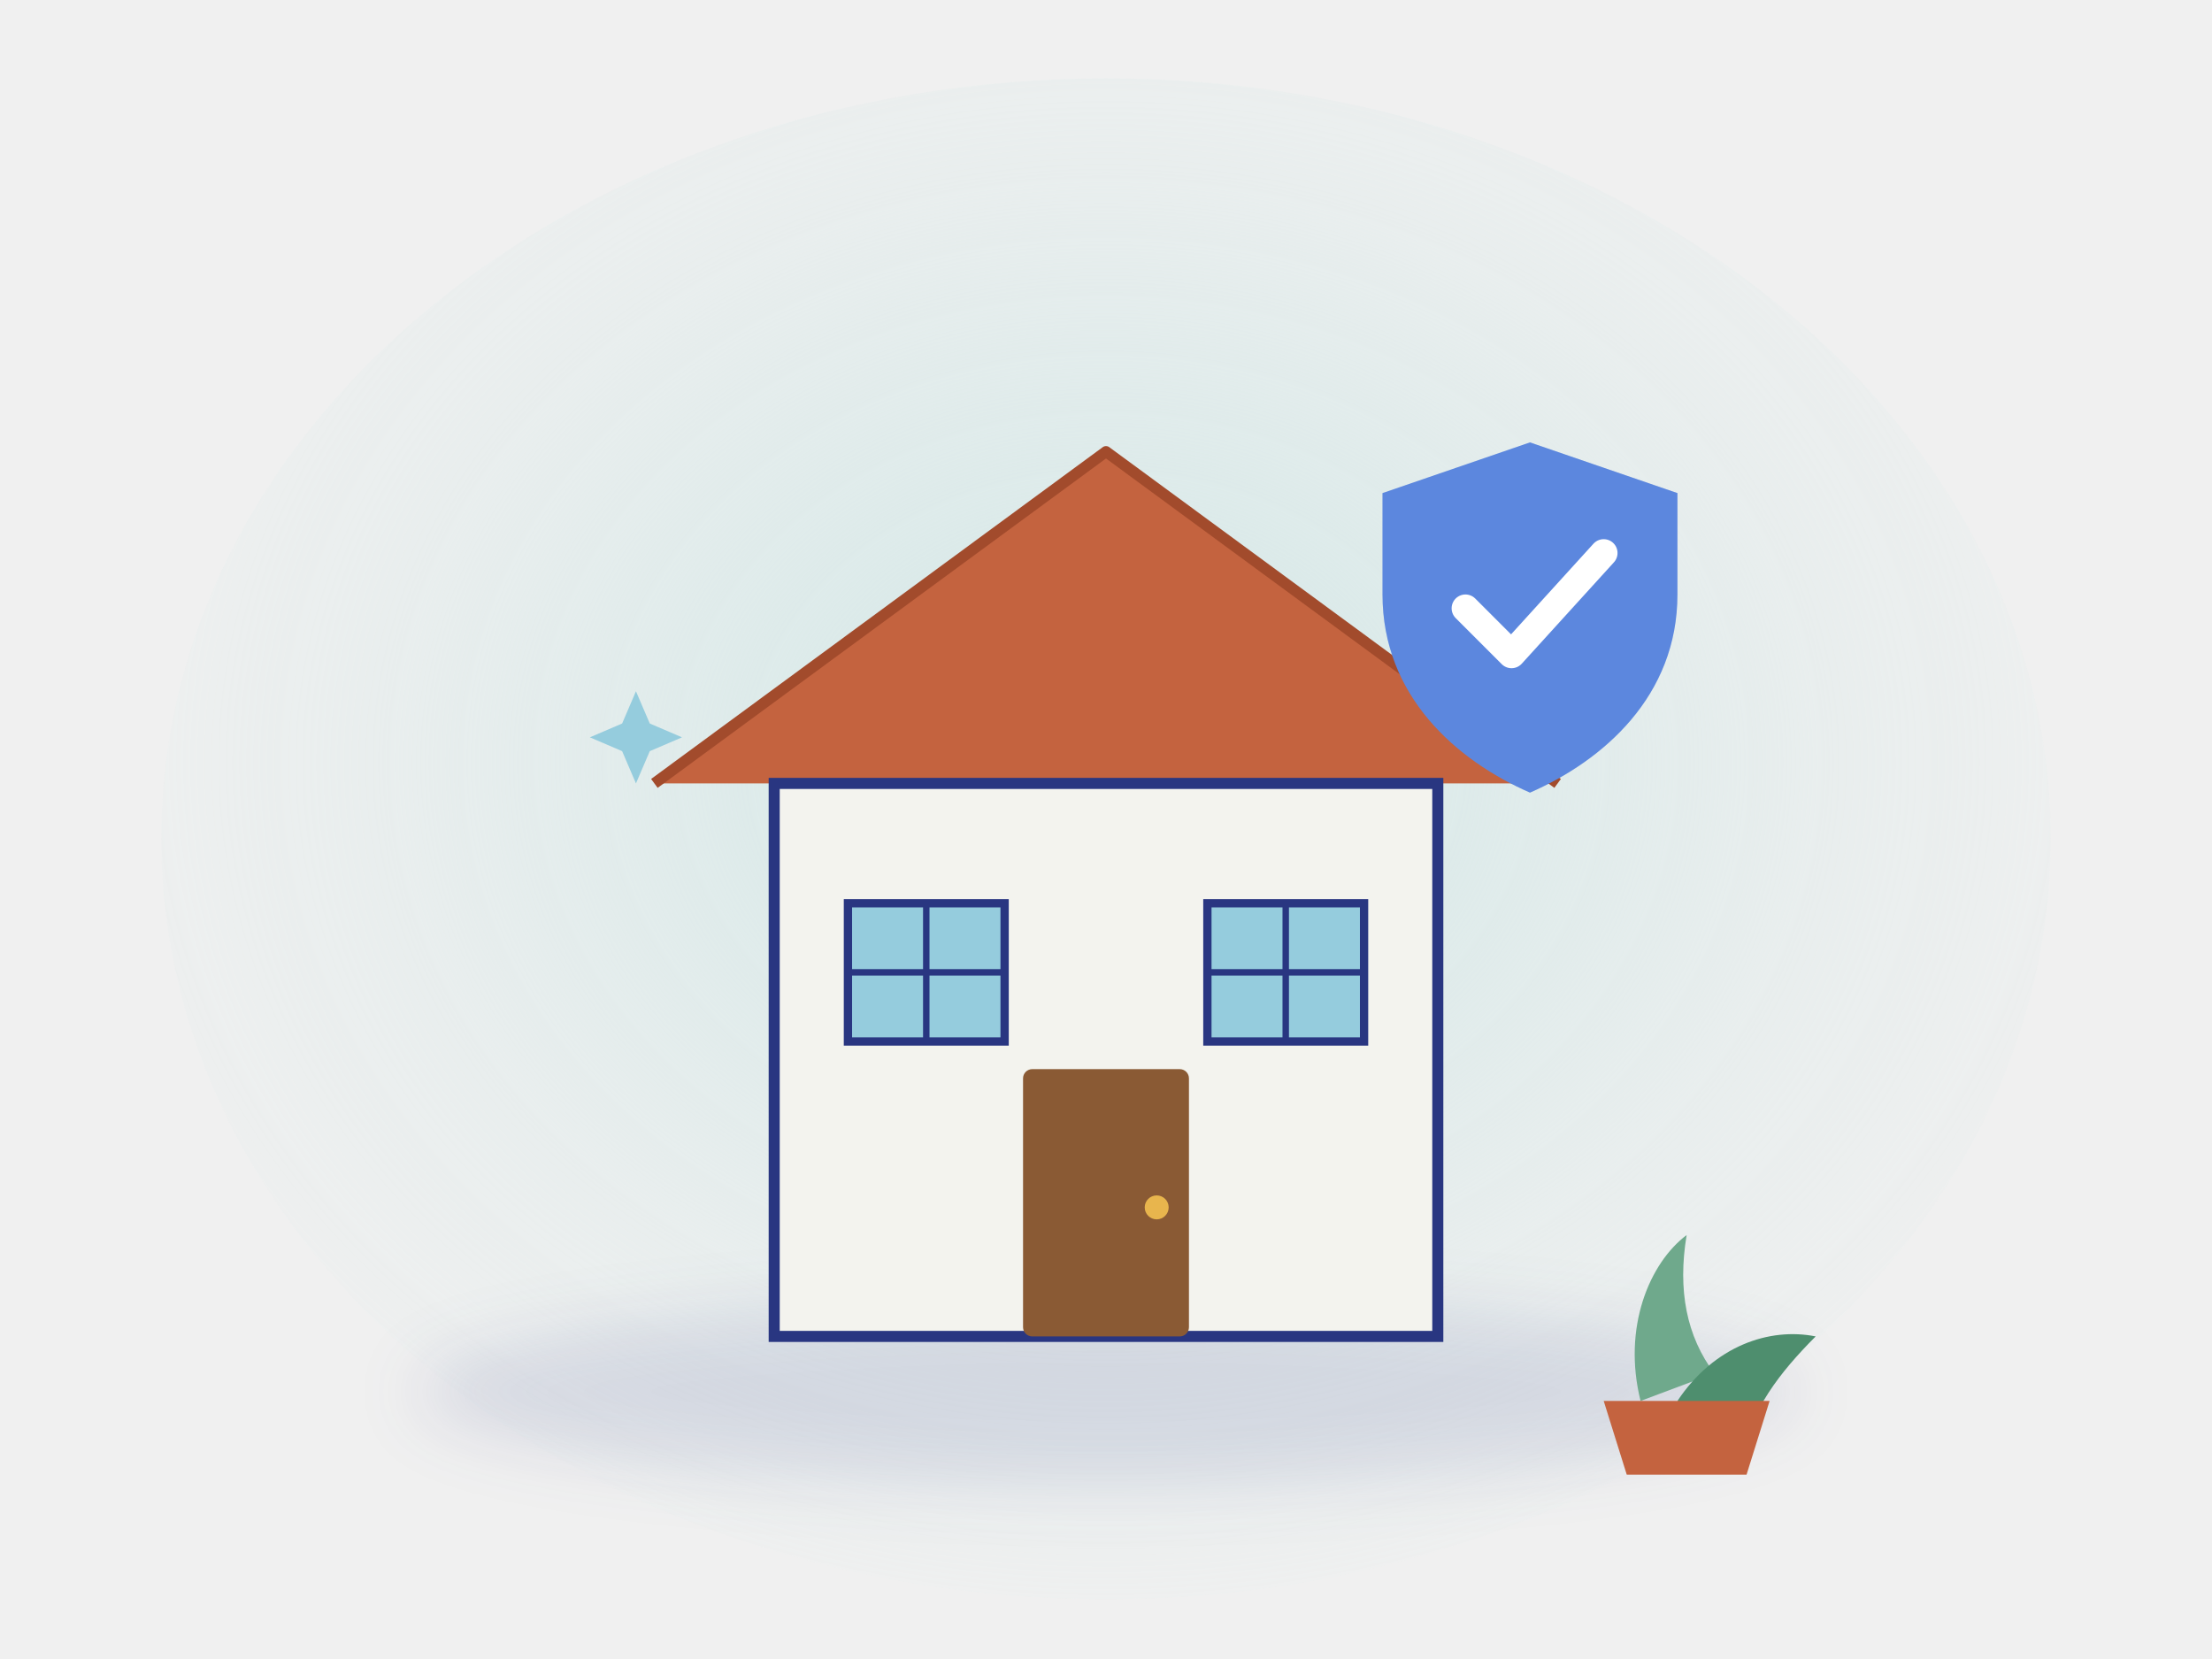
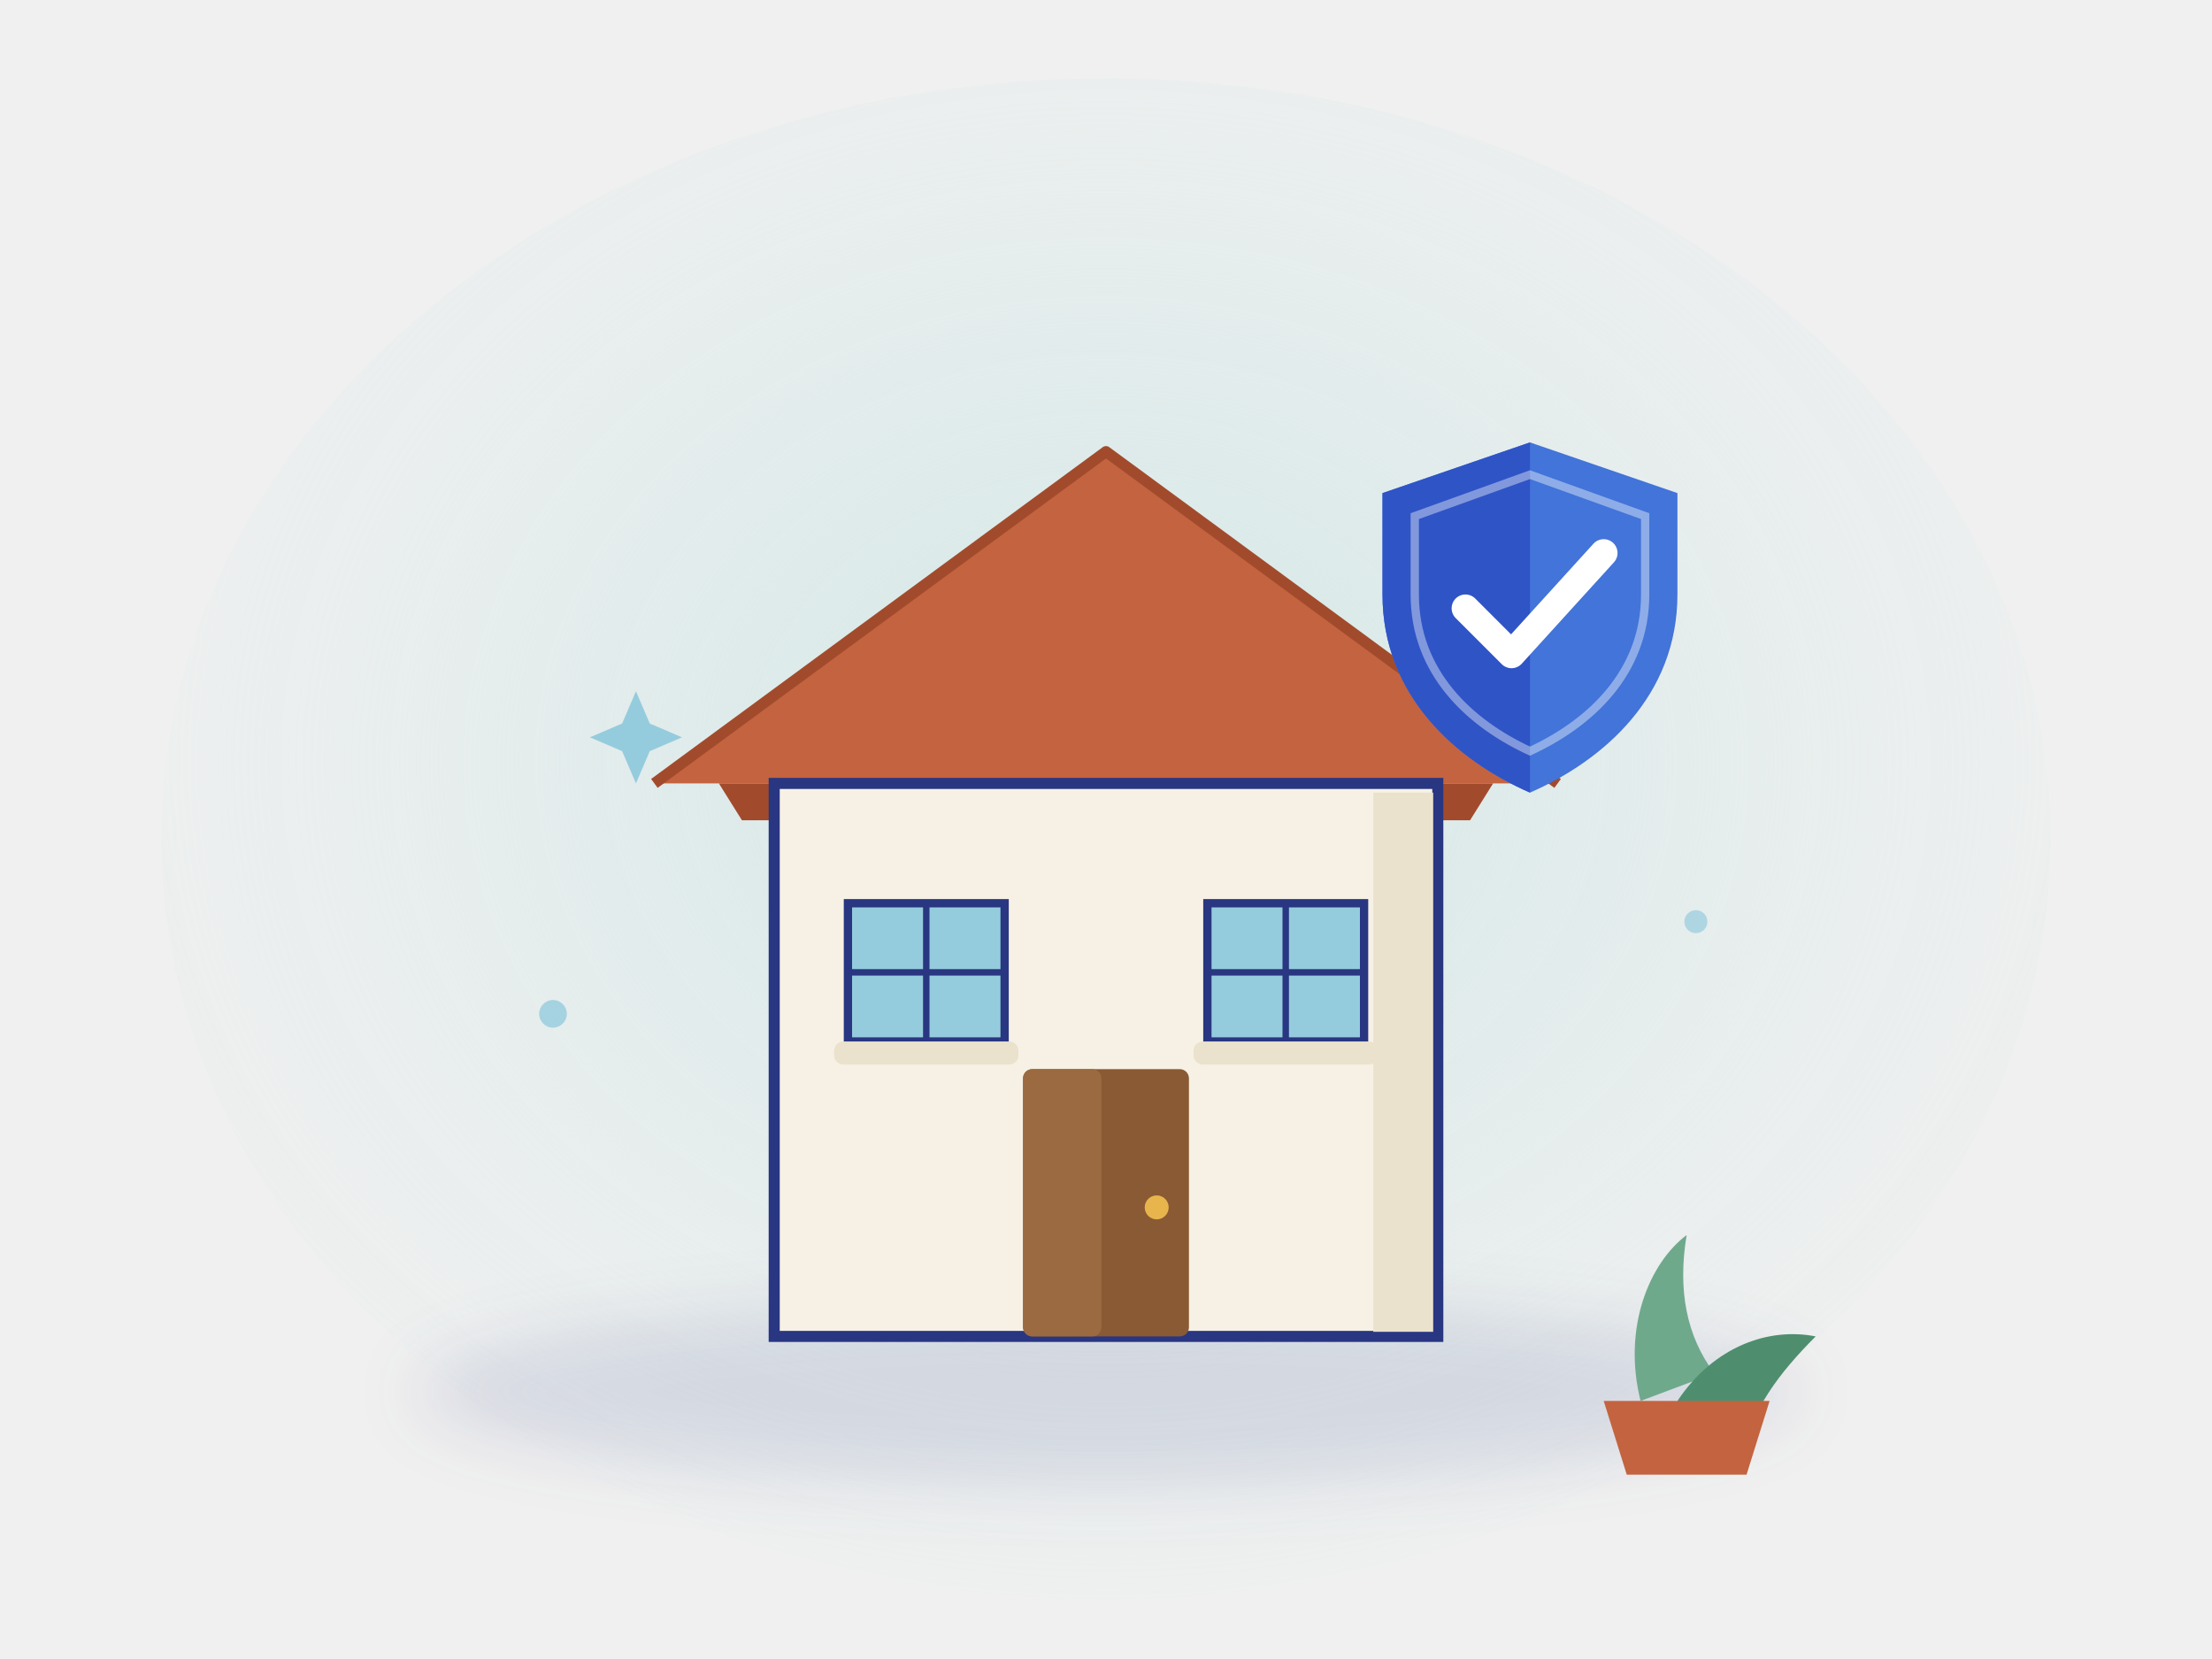
<svg xmlns="http://www.w3.org/2000/svg" viewBox="0 0 480 360" fill="none">
  <defs>
    <radialGradient id="jrvGlow" cx="0.5" cy="0.45" r="0.6">
      <stop offset="0" stop-color="#D0E7E6" stop-opacity="0.9" />
      <stop offset="0.65" stop-color="#D0E7E6" stop-opacity="0.22" />
      <stop offset="1" stop-color="#D0E7E6" stop-opacity="0" />
    </radialGradient>
    <filter id="jrvSoft" x="-40%" y="-40%" width="180%" height="180%">
      <feGaussianBlur stdDeviation="7" />
    </filter>
  </defs>
  <ellipse cx="240" cy="182" rx="205" ry="165" fill="url(#jrvGlow)" />
  <ellipse cx="240" cy="302" rx="150" ry="20" fill="#293681" opacity="0.12" filter="url(#jrvSoft)" />
  <g transform="translate(150 92)">
    <path d="M-8 78L90 6l98 72z" fill="#C4633F" />
    <path d="M-8 78L90 6l98 72" stroke="#A24B2C" stroke-width="2.4" stroke-linejoin="round" fill="none" />
-     <rect x="18" y="78" width="144" height="120" fill="#F3F3EE" stroke="#293681" stroke-width="2.4" />
+     <path d="M6 78h168l-5 8H11z" fill="#A24B2C" />
+     <rect x="18" y="78" width="144" height="120" fill="#F6F1E4" stroke="#293681" stroke-width="2.4" />
+     <rect x="148" y="80" width="13" height="117" fill="#EAE2CD" />
    <rect x="72" y="140" width="36" height="58" rx="2" fill="#8A5A34" />
+     <rect x="72" y="140" width="17" height="58" rx="2" fill="#9C6A40" />
    <circle cx="101" cy="170" r="2.6" fill="#E8B54D" />
    <rect x="34" y="104" width="34" height="30" fill="#95CCDD" stroke="#293681" stroke-width="1.8" />
    <path d="M51 104v30M34 119h34" stroke="#293681" stroke-width="1.4" />
+     <rect x="31" y="134" width="40" height="5" rx="2" fill="#EAE2CD" />
    <rect x="112" y="104" width="34" height="30" fill="#95CCDD" stroke="#293681" stroke-width="1.8" />
    <path d="M129 104v30M112 119h34" stroke="#293681" stroke-width="1.4" />
+     <rect x="109" y="134" width="40" height="5" rx="2" fill="#EAE2CD" />
  </g>
  <g transform="translate(300 96)">
    <path d="M32 0l32 11v22c0 22-16 36-32 43-16-7-32-21-32-43V11z" fill="#4274D9" />
-     <path d="M32 0l32 11v22c0 22-16 36-32 43-16-7-32-21-32-43V11z" fill="#FFFFFF" fill-opacity="0.14" />
+     <path d="M32 0L0 11v22c0 22 16 36 32 43z" fill="#2F54C6" />
+     <path d="M32 7l25 9v17c0 17-12 28-25 34-13-6-25-17-25-34V16z" stroke="#FFFFFF" stroke-width="1.8" opacity="0.4" fill="none" />
    <path d="M18 36l10 10 20-22" stroke="#FFFFFF" stroke-width="6" stroke-linecap="round" stroke-linejoin="round" />
  </g>
  <path d="M138 150l3 7 7 3-7 3-3 7-3-7-7-3 7-3z" fill="#95CCDD" />
+   <circle cx="120" cy="220" r="3" fill="#95CCDD" opacity="0.8" />
+   <circle cx="368" cy="200" r="2.5" fill="#95CCDD" opacity="0.7" />
  <path d="M356 304c-4-16 2-30 10-36-2 12 0 22 6 30" fill="#6FA98C" />
  <path d="M364 304c8-12 20-16 30-14-8 8-14 16-16 26" fill="#4E8E6E" />
  <path d="M348 304h36l-5 16h-26z" fill="#C4633F" />
</svg>
